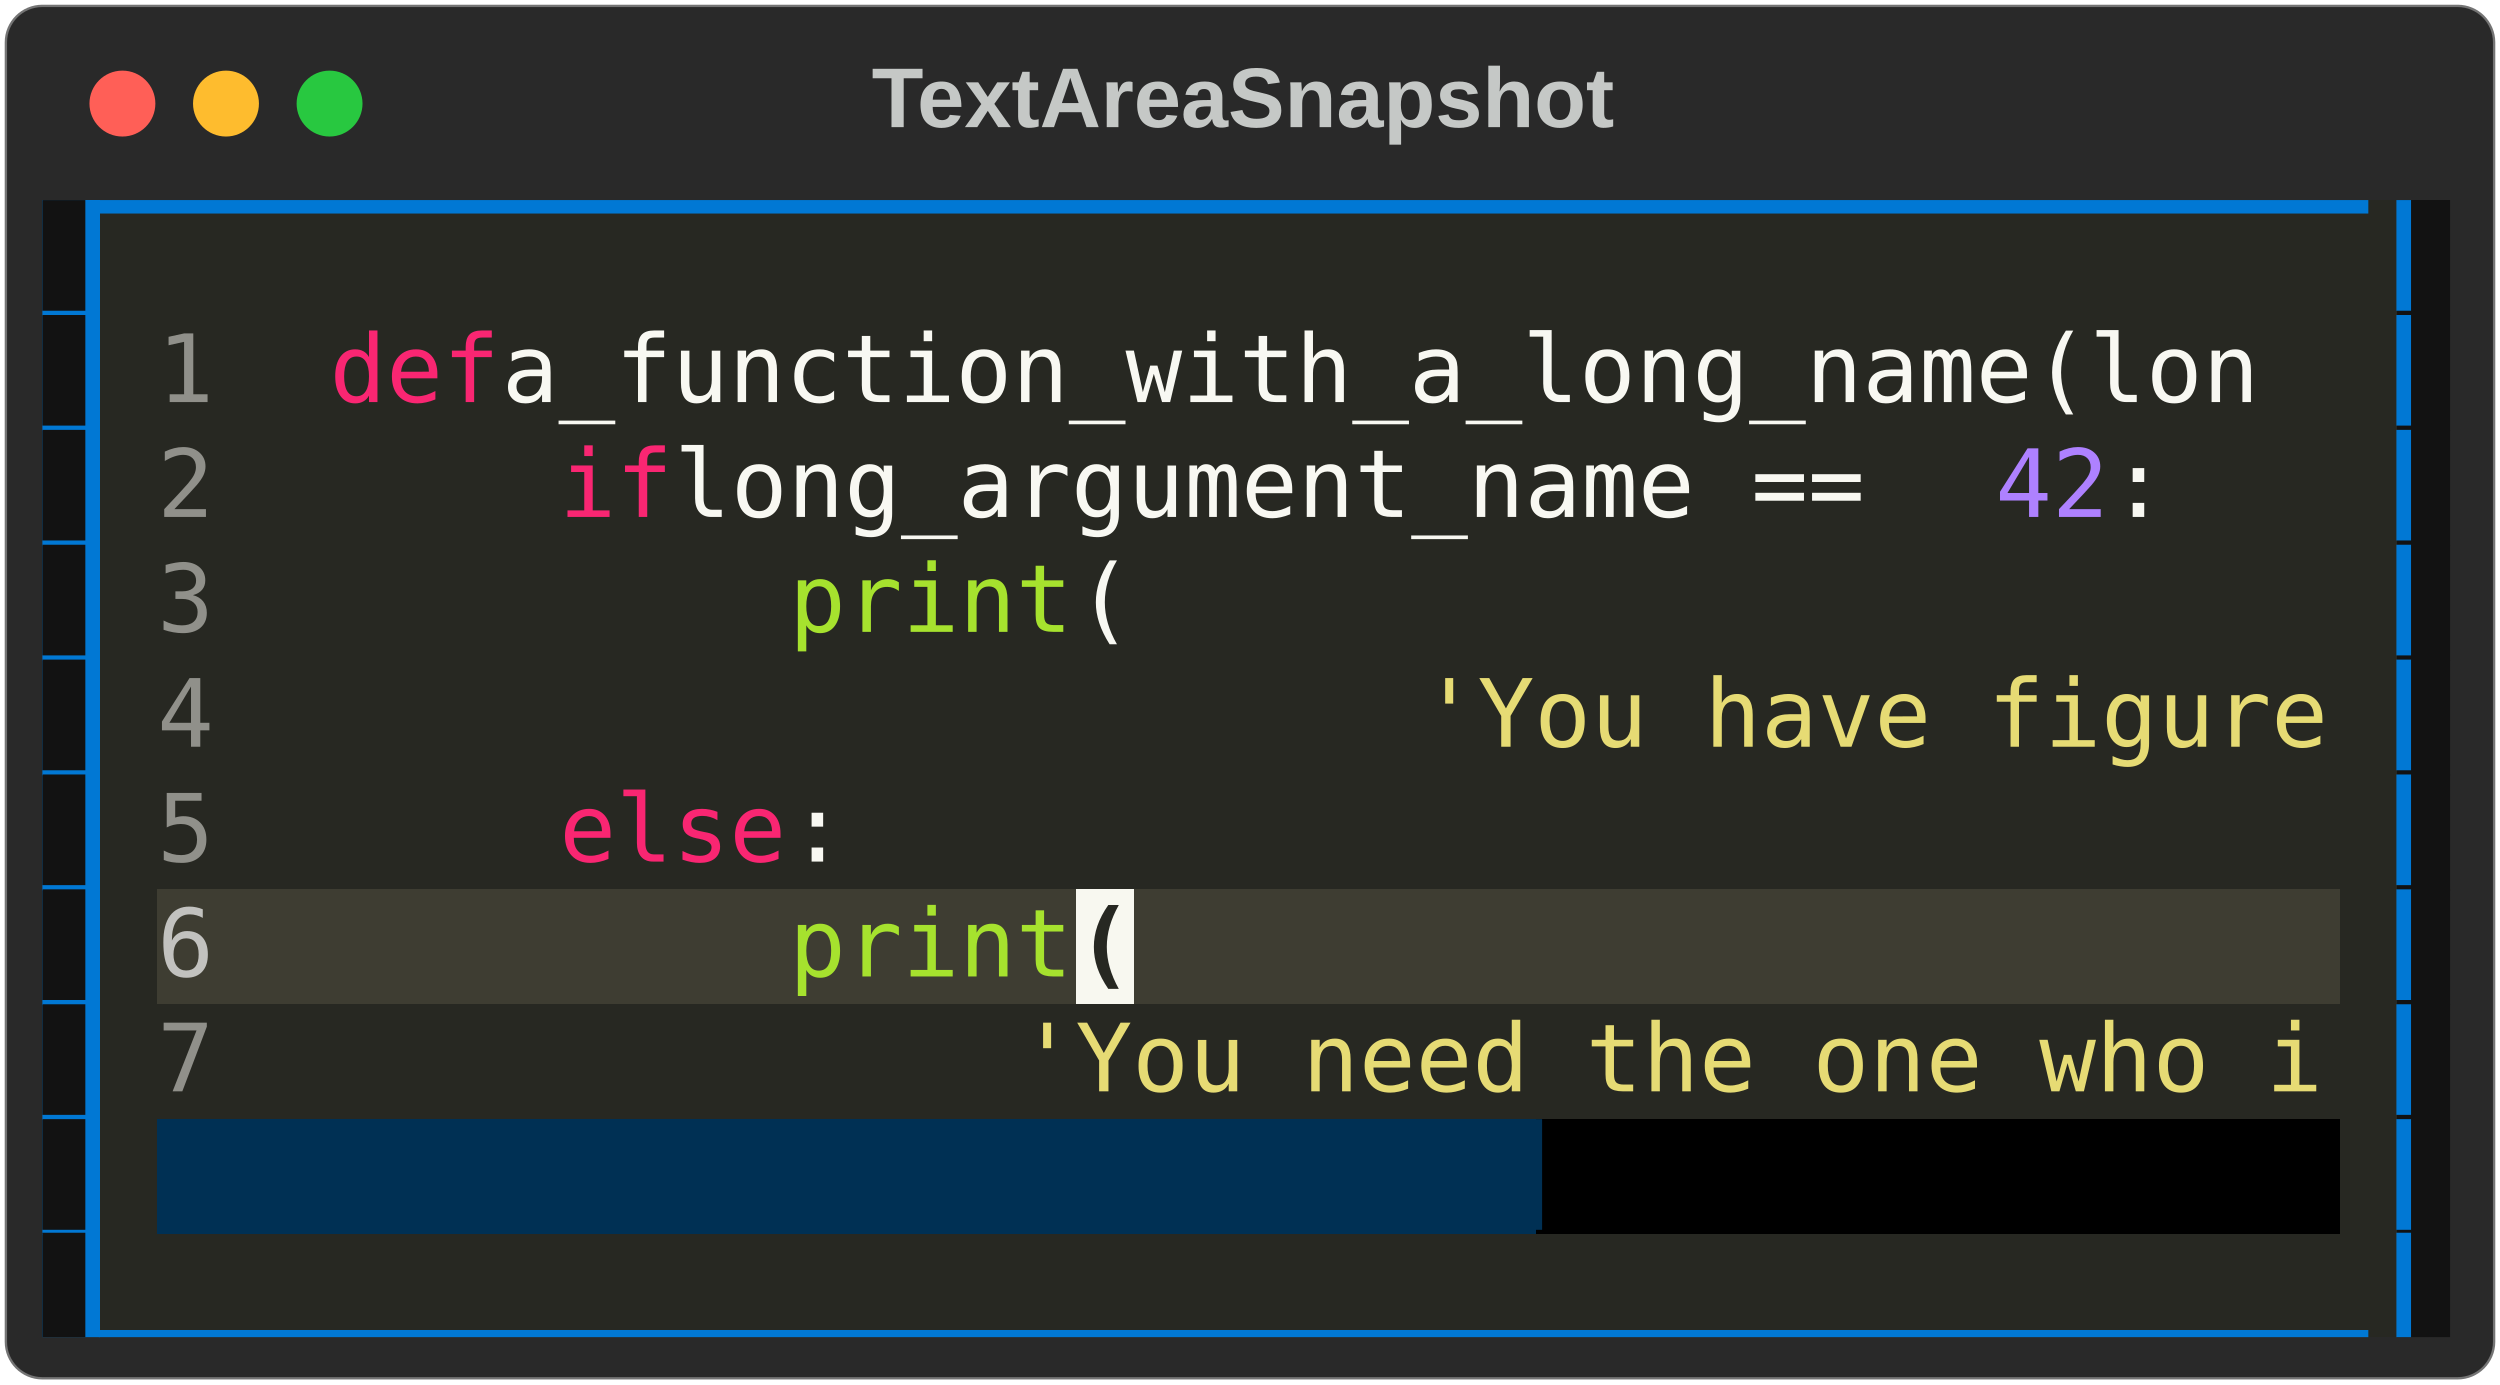
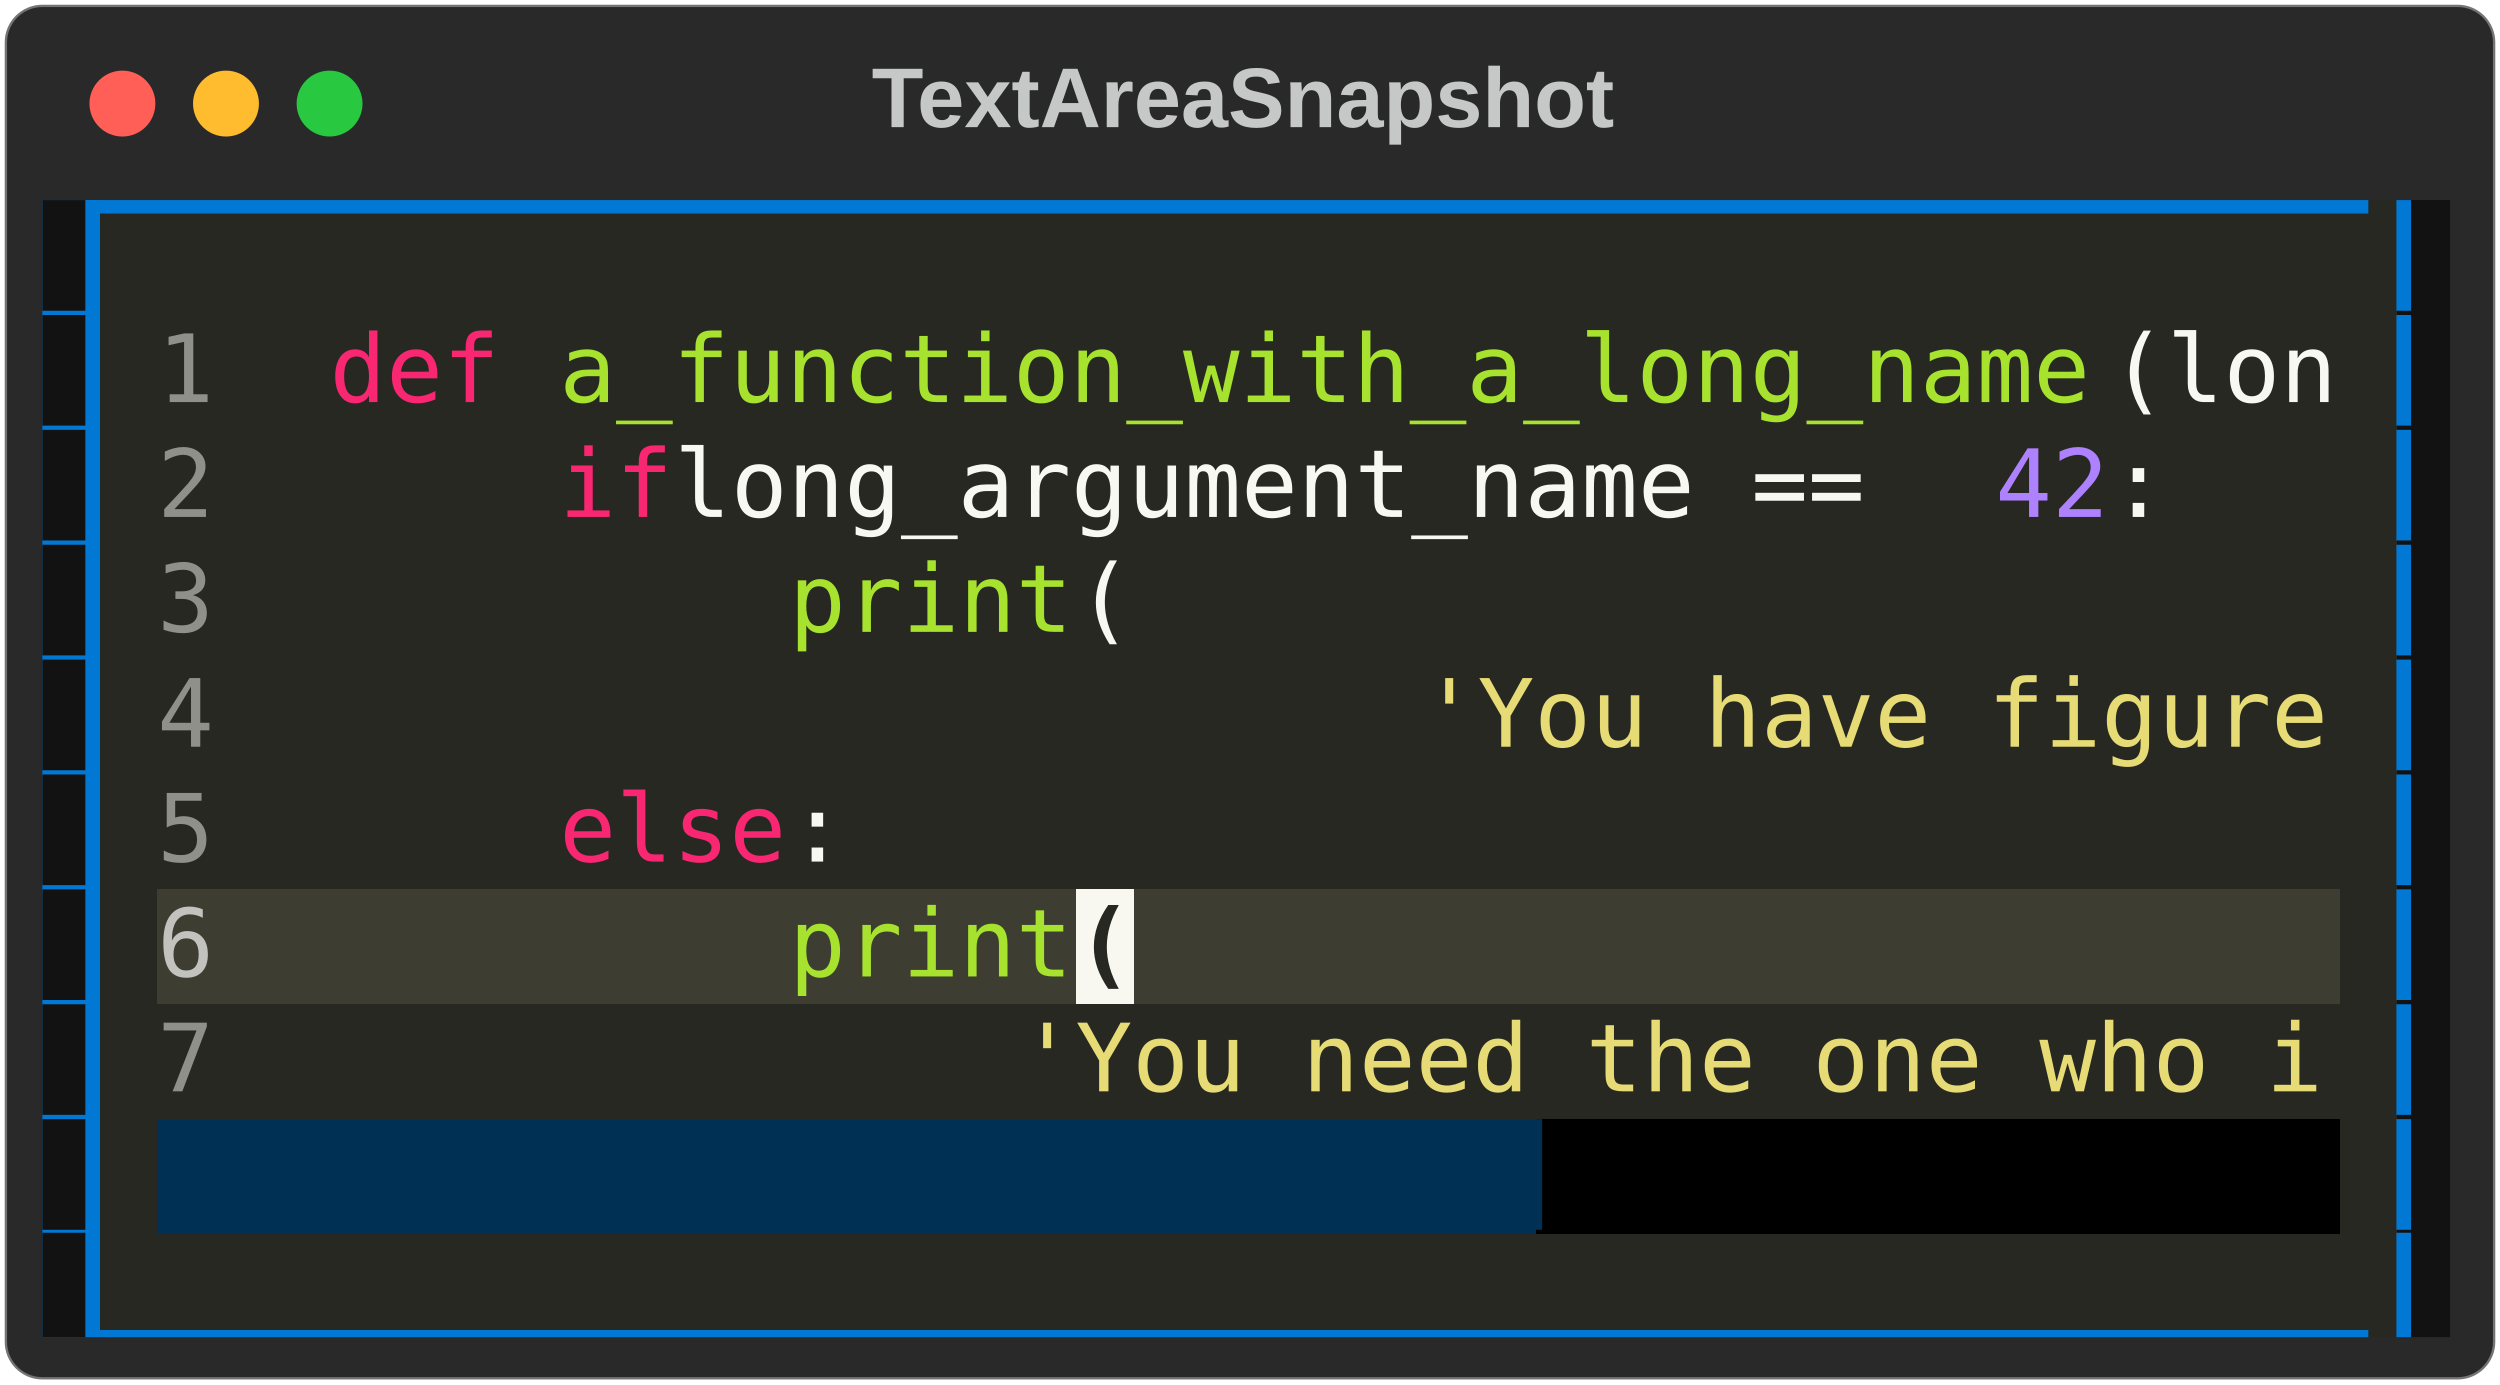
<svg xmlns="http://www.w3.org/2000/svg" class="rich-terminal" viewBox="0 0 531 294.0">
  <style>

    @font-face {
        font-family: "Fira Code";
        src: local("FiraCode-Regular"),
                url("https://cdnjs.cloudflare.com/ajax/libs/firacode/6.2.0/woff2/FiraCode-Regular.woff2") format("woff2"),
                url("https://cdnjs.cloudflare.com/ajax/libs/firacode/6.2.0/woff/FiraCode-Regular.woff") format("woff");
        font-style: normal;
        font-weight: 400;
    }
    @font-face {
        font-family: "Fira Code";
        src: local("FiraCode-Bold"),
                url("https://cdnjs.cloudflare.com/ajax/libs/firacode/6.2.0/woff2/FiraCode-Bold.woff2") format("woff2"),
                url("https://cdnjs.cloudflare.com/ajax/libs/firacode/6.2.0/woff/FiraCode-Bold.woff") format("woff");
        font-style: bold;
        font-weight: 700;
    }

    .terminal-matrix {
        font-family: Fira Code, monospace;
        font-size: 20px;
        line-height: 24.4px;
        font-variant-east-asian: full-width;
    }

    .terminal-title {
        font-size: 18px;
        font-weight: bold;
        font-family: arial;
    }

    .terminal-r1 { fill: #121212 }
.terminal-r2 { fill: #0178d4 }
.terminal-r3 { fill: #c5c8c6 }
.terminal-r4 { fill: #90908a }
.terminal-r5 { fill: #f92672 }
.terminal-r6 { fill: #f8f8f2 }
- .terminal-r7 { fill: #ae81ff }
- .terminal-r8 { fill: #a6e22e }
+ .terminal-r7 { fill: #a6e22e }
+ .terminal-r8 { fill: #ae81ff }
.terminal-r9 { fill: #e6db74 }
.terminal-r10 { fill: #c2c2bf }
.terminal-r11 { fill: #272822;font-weight: bold }
.terminal-r12 { fill: #272822 }
.terminal-r13 { fill: #003054 }
    </style>
  <defs>
    <clipPath id="terminal-clip-terminal">
      <rect x="0" y="0" width="511.4" height="243.0" />
    </clipPath>
    <clipPath id="terminal-line-0">
      <rect x="0" y="1.5" width="512.4" height="24.65" />
    </clipPath>
    <clipPath id="terminal-line-1">
      <rect x="0" y="25.9" width="512.4" height="24.65" />
    </clipPath>
    <clipPath id="terminal-line-2">
      <rect x="0" y="50.3" width="512.4" height="24.65" />
    </clipPath>
    <clipPath id="terminal-line-3">
      <rect x="0" y="74.7" width="512.4" height="24.65" />
    </clipPath>
    <clipPath id="terminal-line-4">
      <rect x="0" y="99.1" width="512.4" height="24.65" />
    </clipPath>
    <clipPath id="terminal-line-5">
      <rect x="0" y="123.5" width="512.4" height="24.65" />
    </clipPath>
    <clipPath id="terminal-line-6">
      <rect x="0" y="147.9" width="512.4" height="24.65" />
    </clipPath>
    <clipPath id="terminal-line-7">
      <rect x="0" y="172.3" width="512.4" height="24.65" />
    </clipPath>
    <clipPath id="terminal-line-8">
      <rect x="0" y="196.7" width="512.4" height="24.65" />
    </clipPath>
  </defs>
  <rect fill="#292929" stroke="rgba(255,255,255,0.35)" stroke-width="1" x="1" y="1" width="529" height="292" rx="8" />
  <text class="terminal-title" fill="#c5c8c6" text-anchor="middle" x="264" y="27">TextAreaSnapshot</text>
  <g transform="translate(26,22)">
    <circle cx="0" cy="0" r="7" fill="#ff5f57" />
    <circle cx="22" cy="0" r="7" fill="#febc2e" />
    <circle cx="44" cy="0" r="7" fill="#28c840" />
  </g>
  <g transform="translate(9, 41)" clip-path="url(#terminal-clip-terminal)">
    <rect fill="#0178d4" x="0" y="1.5" width="12.2" height="24.65" shape-rendering="crispEdges" />
    <rect fill="#272822" x="12.2" y="1.5" width="488" height="24.65" shape-rendering="crispEdges" />
    <rect fill="#121212" x="500.2" y="1.5" width="12.2" height="24.65" shape-rendering="crispEdges" />
    <rect fill="#0178d4" x="0" y="25.9" width="12.2" height="24.65" shape-rendering="crispEdges" />
    <rect fill="#272822" x="12.2" y="25.9" width="12.2" height="24.65" shape-rendering="crispEdges" />
    <rect fill="#272822" x="24.4" y="25.9" width="36.6" height="24.65" shape-rendering="crispEdges" />
    <rect fill="#272822" x="61" y="25.9" width="36.6" height="24.65" shape-rendering="crispEdges" />
-     <rect fill="#272822" x="97.6" y="25.9" width="390.4" height="24.65" shape-rendering="crispEdges" />
+     <rect fill="#272822" x="97.6" y="25.9" width="12.2" height="24.65" shape-rendering="crispEdges" />
+     <rect fill="#272822" x="109.8" y="25.9" width="329.4" height="24.65" shape-rendering="crispEdges" />
+     <rect fill="#272822" x="439.2" y="25.9" width="48.8" height="24.65" shape-rendering="crispEdges" />
    <rect fill="#272822" x="488" y="25.9" width="12.2" height="24.65" shape-rendering="crispEdges" />
    <rect fill="#121212" x="500.2" y="25.9" width="12.2" height="24.65" shape-rendering="crispEdges" />
    <rect fill="#0178d4" x="0" y="50.3" width="12.2" height="24.65" shape-rendering="crispEdges" />
    <rect fill="#272822" x="12.2" y="50.3" width="12.2" height="24.65" shape-rendering="crispEdges" />
    <rect fill="#272822" x="24.4" y="50.3" width="36.6" height="24.65" shape-rendering="crispEdges" />
    <rect fill="#272822" x="61" y="50.3" width="48.8" height="24.65" shape-rendering="crispEdges" />
    <rect fill="#272822" x="109.8" y="50.3" width="24.4" height="24.65" shape-rendering="crispEdges" />
    <rect fill="#272822" x="134.2" y="50.3" width="280.6" height="24.65" shape-rendering="crispEdges" />
    <rect fill="#272822" x="414.8" y="50.3" width="24.4" height="24.65" shape-rendering="crispEdges" />
    <rect fill="#272822" x="439.2" y="50.3" width="48.8" height="24.65" shape-rendering="crispEdges" />
    <rect fill="#272822" x="488" y="50.3" width="12.2" height="24.65" shape-rendering="crispEdges" />
    <rect fill="#121212" x="500.2" y="50.3" width="12.2" height="24.65" shape-rendering="crispEdges" />
    <rect fill="#0178d4" x="0" y="74.7" width="12.2" height="24.65" shape-rendering="crispEdges" />
    <rect fill="#272822" x="12.2" y="74.7" width="12.2" height="24.65" shape-rendering="crispEdges" />
    <rect fill="#272822" x="24.4" y="74.7" width="36.6" height="24.65" shape-rendering="crispEdges" />
    <rect fill="#272822" x="61" y="74.7" width="97.6" height="24.65" shape-rendering="crispEdges" />
    <rect fill="#272822" x="158.6" y="74.7" width="61" height="24.65" shape-rendering="crispEdges" />
    <rect fill="#272822" x="219.6" y="74.7" width="268.4" height="24.65" shape-rendering="crispEdges" />
    <rect fill="#272822" x="488" y="74.7" width="12.2" height="24.65" shape-rendering="crispEdges" />
    <rect fill="#121212" x="500.2" y="74.7" width="12.2" height="24.65" shape-rendering="crispEdges" />
    <rect fill="#0178d4" x="0" y="99.1" width="12.2" height="24.65" shape-rendering="crispEdges" />
    <rect fill="#272822" x="12.2" y="99.1" width="12.2" height="24.65" shape-rendering="crispEdges" />
    <rect fill="#272822" x="24.4" y="99.1" width="36.6" height="24.65" shape-rendering="crispEdges" />
    <rect fill="#272822" x="61" y="99.1" width="231.8" height="24.65" shape-rendering="crispEdges" />
    <rect fill="#272822" x="292.8" y="99.1" width="195.2" height="24.65" shape-rendering="crispEdges" />
    <rect fill="#272822" x="488" y="99.1" width="12.2" height="24.65" shape-rendering="crispEdges" />
    <rect fill="#121212" x="500.2" y="99.1" width="12.2" height="24.65" shape-rendering="crispEdges" />
    <rect fill="#0178d4" x="0" y="123.5" width="12.2" height="24.65" shape-rendering="crispEdges" />
    <rect fill="#272822" x="12.2" y="123.5" width="12.2" height="24.65" shape-rendering="crispEdges" />
    <rect fill="#272822" x="24.4" y="123.5" width="36.6" height="24.65" shape-rendering="crispEdges" />
    <rect fill="#272822" x="61" y="123.5" width="48.8" height="24.65" shape-rendering="crispEdges" />
    <rect fill="#272822" x="109.8" y="123.5" width="48.8" height="24.65" shape-rendering="crispEdges" />
    <rect fill="#272822" x="158.6" y="123.5" width="329.4" height="24.65" shape-rendering="crispEdges" />
    <rect fill="#272822" x="488" y="123.5" width="12.2" height="24.65" shape-rendering="crispEdges" />
    <rect fill="#121212" x="500.2" y="123.5" width="12.2" height="24.65" shape-rendering="crispEdges" />
    <rect fill="#0178d4" x="0" y="147.9" width="12.2" height="24.65" shape-rendering="crispEdges" />
    <rect fill="#272822" x="12.2" y="147.9" width="12.2" height="24.65" shape-rendering="crispEdges" />
    <rect fill="#3e3d32" x="24.4" y="147.9" width="36.6" height="24.65" shape-rendering="crispEdges" />
    <rect fill="#3e3d32" x="61" y="147.9" width="97.6" height="24.65" shape-rendering="crispEdges" />
    <rect fill="#3e3d32" x="158.6" y="147.9" width="61" height="24.65" shape-rendering="crispEdges" />
    <rect fill="#f8f8f0" x="219.6" y="147.9" width="12.2" height="24.65" shape-rendering="crispEdges" />
    <rect fill="#3e3d32" x="231.8" y="147.9" width="256.2" height="24.65" shape-rendering="crispEdges" />
    <rect fill="#272822" x="488" y="147.9" width="12.2" height="24.65" shape-rendering="crispEdges" />
    <rect fill="#121212" x="500.2" y="147.9" width="12.2" height="24.65" shape-rendering="crispEdges" />
    <rect fill="#0178d4" x="0" y="172.3" width="12.2" height="24.65" shape-rendering="crispEdges" />
    <rect fill="#272822" x="12.2" y="172.3" width="12.2" height="24.65" shape-rendering="crispEdges" />
    <rect fill="#272822" x="24.4" y="172.3" width="36.6" height="24.65" shape-rendering="crispEdges" />
    <rect fill="#272822" x="61" y="172.3" width="146.4" height="24.65" shape-rendering="crispEdges" />
    <rect fill="#272822" x="207.4" y="172.3" width="280.6" height="24.65" shape-rendering="crispEdges" />
    <rect fill="#272822" x="488" y="172.3" width="12.2" height="24.65" shape-rendering="crispEdges" />
    <rect fill="#121212" x="500.2" y="172.3" width="12.2" height="24.65" shape-rendering="crispEdges" />
    <rect fill="#0178d4" x="0" y="196.7" width="12.2" height="24.65" shape-rendering="crispEdges" />
    <rect fill="#272822" x="12.2" y="196.7" width="12.2" height="24.65" shape-rendering="crispEdges" />
    <rect fill="#003054" x="24.4" y="196.7" width="292.8" height="24.65" shape-rendering="crispEdges" />
    <rect fill="#000000" x="317.2" y="196.7" width="12.2" height="24.65" shape-rendering="crispEdges" />
    <rect fill="#000000" x="329.4" y="196.7" width="158.6" height="24.65" shape-rendering="crispEdges" />
    <rect fill="#272822" x="488" y="196.7" width="12.2" height="24.65" shape-rendering="crispEdges" />
    <rect fill="#121212" x="500.2" y="196.7" width="12.2" height="24.65" shape-rendering="crispEdges" />
    <rect fill="#0178d4" x="0" y="221.1" width="12.2" height="24.65" shape-rendering="crispEdges" />
    <rect fill="#272822" x="12.2" y="221.1" width="488" height="24.65" shape-rendering="crispEdges" />
    <rect fill="#121212" x="500.2" y="221.1" width="12.2" height="24.65" shape-rendering="crispEdges" />
    <g class="terminal-matrix">
      <text class="terminal-r1" x="0" y="20" textLength="12.2" clip-path="url(#terminal-line-0)">▊</text>
      <text class="terminal-r2" x="12.2" y="20" textLength="488" clip-path="url(#terminal-line-0)">▔▔▔▔▔▔▔▔▔▔▔▔▔▔▔▔▔▔▔▔▔▔▔▔▔▔▔▔▔▔▔▔▔▔▔▔▔▔▔▔</text>
      <text class="terminal-r2" x="500.2" y="20" textLength="12.2" clip-path="url(#terminal-line-0)">▎</text>
      <text class="terminal-r3" x="512.4" y="20" textLength="12.2" clip-path="url(#terminal-line-0)">
</text>
      <text class="terminal-r1" x="0" y="44.4" textLength="12.2" clip-path="url(#terminal-line-1)">▊</text>
      <text class="terminal-r4" x="24.4" y="44.4" textLength="36.6" clip-path="url(#terminal-line-1)">1  </text>
      <text class="terminal-r5" x="61" y="44.4" textLength="36.6" clip-path="url(#terminal-line-1)">def</text>
-       <text class="terminal-r6" x="97.6" y="44.4" textLength="390.4" clip-path="url(#terminal-line-1)"> a_function_with_a_long_name(lon</text>
+       <text class="terminal-r7" x="109.8" y="44.4" textLength="329.4" clip-path="url(#terminal-line-1)">a_function_with_a_long_name</text>
+       <text class="terminal-r6" x="439.2" y="44.4" textLength="48.8" clip-path="url(#terminal-line-1)">(lon</text>
      <text class="terminal-r2" x="500.2" y="44.4" textLength="12.2" clip-path="url(#terminal-line-1)">▎</text>
      <text class="terminal-r3" x="512.4" y="44.4" textLength="12.2" clip-path="url(#terminal-line-1)">
</text>
      <text class="terminal-r1" x="0" y="68.8" textLength="12.2" clip-path="url(#terminal-line-2)">▊</text>
      <text class="terminal-r4" x="24.4" y="68.8" textLength="36.6" clip-path="url(#terminal-line-2)">2  </text>
      <text class="terminal-r5" x="109.8" y="68.8" textLength="24.4" clip-path="url(#terminal-line-2)">if</text>
      <text class="terminal-r6" x="134.2" y="68.8" textLength="280.6" clip-path="url(#terminal-line-2)"> long_argument_name == </text>
-       <text class="terminal-r7" x="414.8" y="68.8" textLength="24.4" clip-path="url(#terminal-line-2)">42</text>
+       <text class="terminal-r8" x="414.8" y="68.8" textLength="24.4" clip-path="url(#terminal-line-2)">42</text>
      <text class="terminal-r6" x="439.2" y="68.8" textLength="48.8" clip-path="url(#terminal-line-2)">:   </text>
      <text class="terminal-r2" x="500.2" y="68.8" textLength="12.2" clip-path="url(#terminal-line-2)">▎</text>
      <text class="terminal-r3" x="512.4" y="68.8" textLength="12.2" clip-path="url(#terminal-line-2)">
</text>
      <text class="terminal-r1" x="0" y="93.2" textLength="12.2" clip-path="url(#terminal-line-3)">▊</text>
      <text class="terminal-r4" x="24.4" y="93.2" textLength="36.6" clip-path="url(#terminal-line-3)">3  </text>
-       <text class="terminal-r8" x="158.6" y="93.2" textLength="61" clip-path="url(#terminal-line-3)">print</text>
+       <text class="terminal-r7" x="158.6" y="93.2" textLength="61" clip-path="url(#terminal-line-3)">print</text>
      <text class="terminal-r6" x="219.6" y="93.2" textLength="268.4" clip-path="url(#terminal-line-3)">(                     </text>
      <text class="terminal-r2" x="500.2" y="93.2" textLength="12.2" clip-path="url(#terminal-line-3)">▎</text>
      <text class="terminal-r3" x="512.4" y="93.2" textLength="12.2" clip-path="url(#terminal-line-3)">
</text>
      <text class="terminal-r1" x="0" y="117.6" textLength="12.2" clip-path="url(#terminal-line-4)">▊</text>
      <text class="terminal-r4" x="24.4" y="117.6" textLength="36.6" clip-path="url(#terminal-line-4)">4  </text>
      <text class="terminal-r9" x="292.8" y="117.6" textLength="195.2" clip-path="url(#terminal-line-4)">'You have figure</text>
      <text class="terminal-r2" x="500.2" y="117.6" textLength="12.2" clip-path="url(#terminal-line-4)">▎</text>
      <text class="terminal-r3" x="512.4" y="117.6" textLength="12.2" clip-path="url(#terminal-line-4)">
</text>
      <text class="terminal-r1" x="0" y="142" textLength="12.2" clip-path="url(#terminal-line-5)">▊</text>
      <text class="terminal-r4" x="24.4" y="142" textLength="36.6" clip-path="url(#terminal-line-5)">5  </text>
      <text class="terminal-r5" x="109.8" y="142" textLength="48.8" clip-path="url(#terminal-line-5)">else</text>
      <text class="terminal-r6" x="158.6" y="142" textLength="329.4" clip-path="url(#terminal-line-5)">:                          </text>
      <text class="terminal-r2" x="500.2" y="142" textLength="12.2" clip-path="url(#terminal-line-5)">▎</text>
      <text class="terminal-r3" x="512.4" y="142" textLength="12.2" clip-path="url(#terminal-line-5)">
</text>
      <text class="terminal-r1" x="0" y="166.4" textLength="12.2" clip-path="url(#terminal-line-6)">▊</text>
      <text class="terminal-r10" x="24.4" y="166.4" textLength="36.6" clip-path="url(#terminal-line-6)">6  </text>
-       <text class="terminal-r8" x="158.6" y="166.4" textLength="61" clip-path="url(#terminal-line-6)">print</text>
+       <text class="terminal-r7" x="158.6" y="166.4" textLength="61" clip-path="url(#terminal-line-6)">print</text>
      <text class="terminal-r11" x="219.6" y="166.4" textLength="12.2" clip-path="url(#terminal-line-6)">(</text>
      <text class="terminal-r2" x="500.2" y="166.4" textLength="12.2" clip-path="url(#terminal-line-6)">▎</text>
      <text class="terminal-r3" x="512.4" y="166.4" textLength="12.2" clip-path="url(#terminal-line-6)">
</text>
      <text class="terminal-r1" x="0" y="190.8" textLength="12.2" clip-path="url(#terminal-line-7)">▊</text>
      <text class="terminal-r4" x="24.4" y="190.8" textLength="36.6" clip-path="url(#terminal-line-7)">7  </text>
      <text class="terminal-r9" x="207.4" y="190.8" textLength="280.6" clip-path="url(#terminal-line-7)">'You need the one who i</text>
      <text class="terminal-r2" x="500.2" y="190.8" textLength="12.2" clip-path="url(#terminal-line-7)">▎</text>
      <text class="terminal-r3" x="512.4" y="190.8" textLength="12.2" clip-path="url(#terminal-line-7)">
</text>
      <text class="terminal-r1" x="0" y="215.2" textLength="12.2" clip-path="url(#terminal-line-8)">▊</text>
      <text class="terminal-r13" x="317.2" y="215.2" textLength="12.2" clip-path="url(#terminal-line-8)">▏</text>
      <text class="terminal-r2" x="500.2" y="215.2" textLength="12.2" clip-path="url(#terminal-line-8)">▎</text>
      <text class="terminal-r3" x="512.4" y="215.2" textLength="12.2" clip-path="url(#terminal-line-8)">
</text>
      <text class="terminal-r1" x="0" y="239.6" textLength="12.2" clip-path="url(#terminal-line-9)">▊</text>
      <text class="terminal-r2" x="12.2" y="239.6" textLength="488" clip-path="url(#terminal-line-9)">▁▁▁▁▁▁▁▁▁▁▁▁▁▁▁▁▁▁▁▁▁▁▁▁▁▁▁▁▁▁▁▁▁▁▁▁▁▁▁▁</text>
      <text class="terminal-r2" x="500.2" y="239.6" textLength="12.2" clip-path="url(#terminal-line-9)">▎</text>
    </g>
  </g>
</svg>
